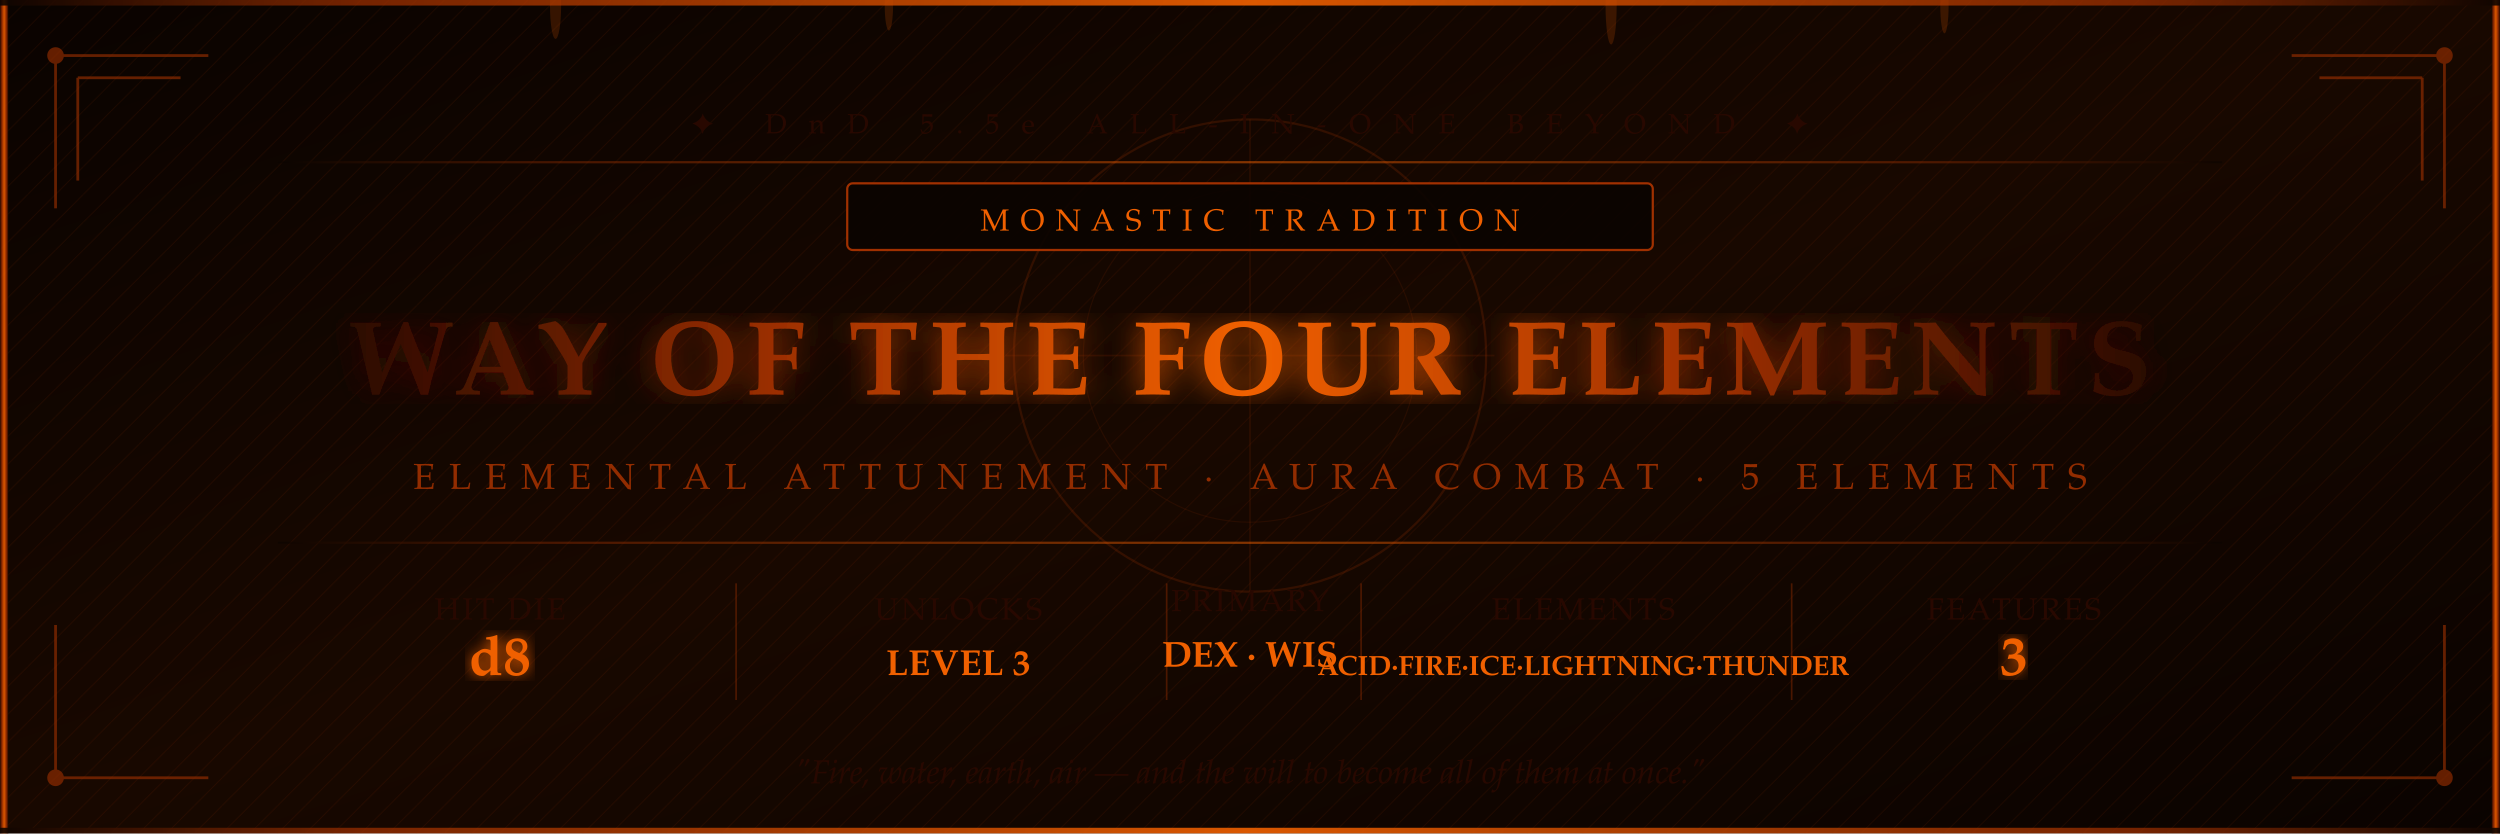
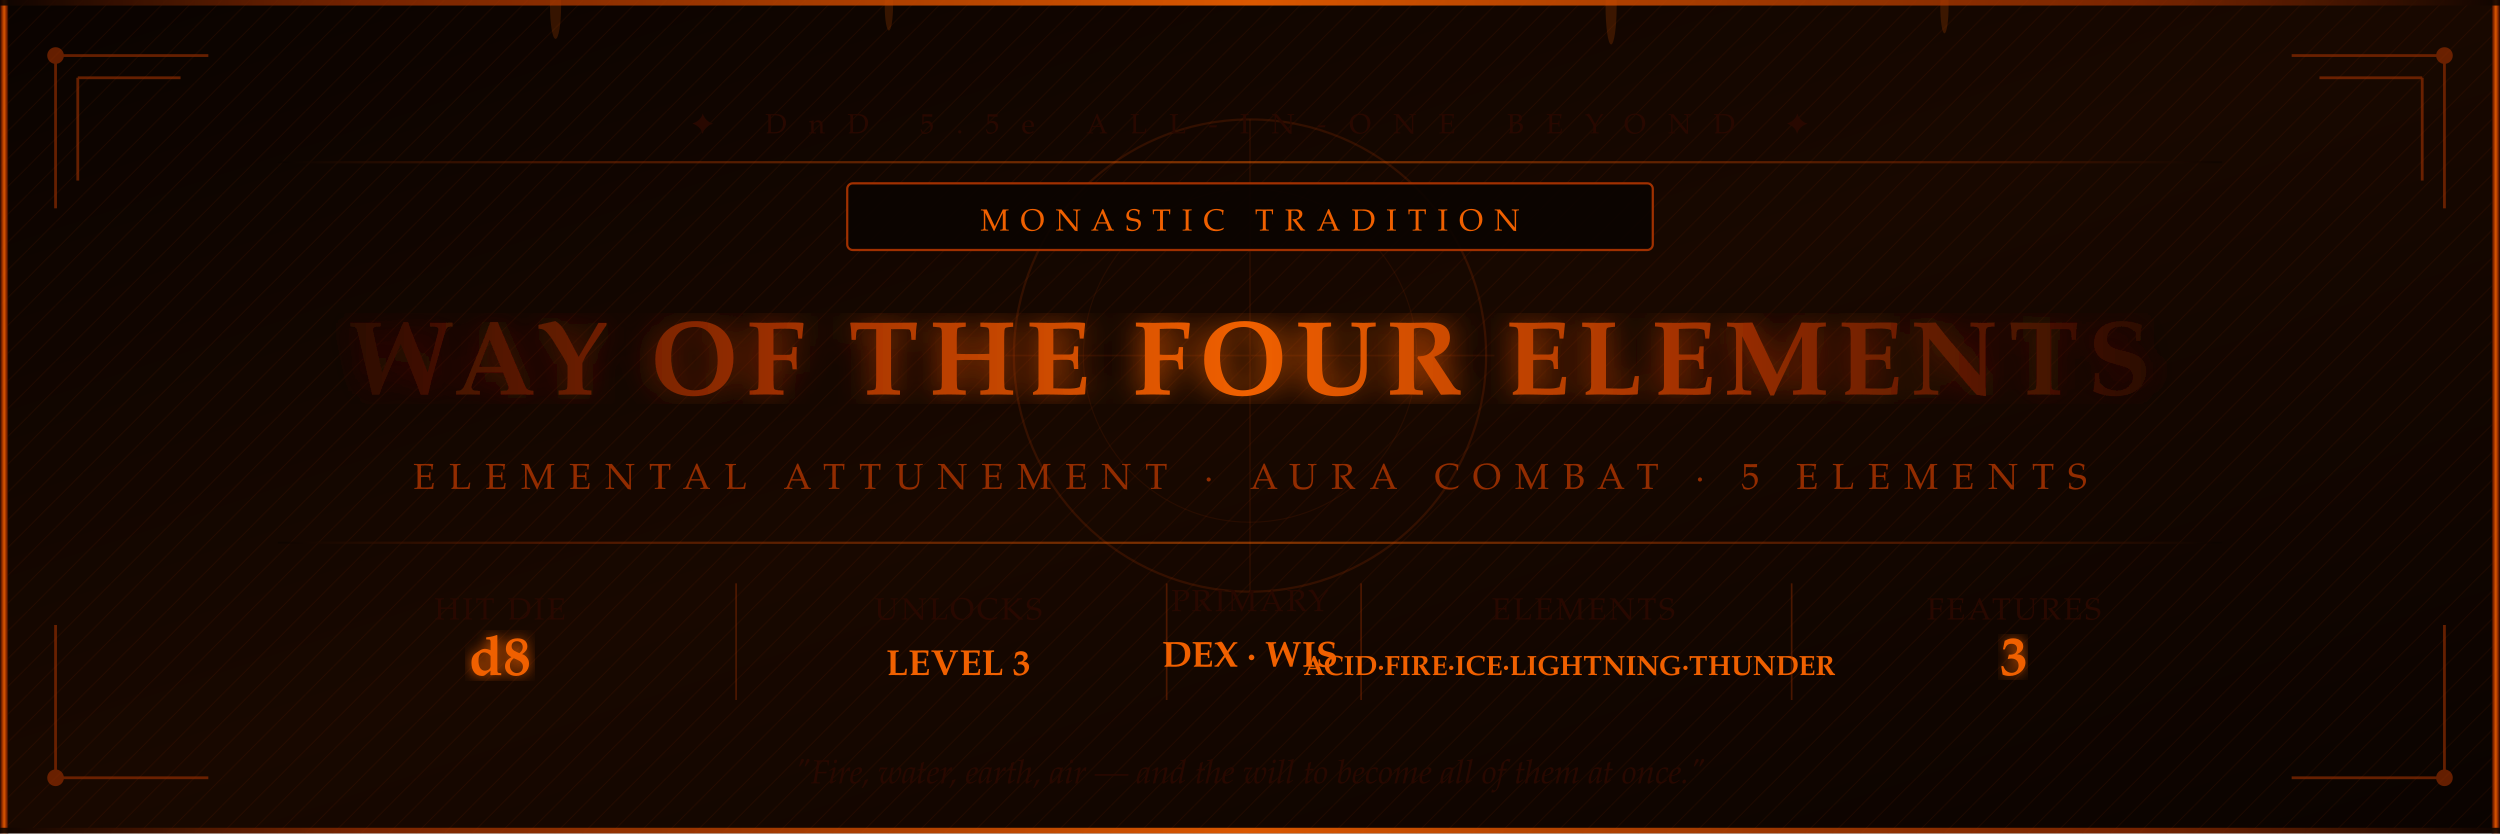
<svg xmlns="http://www.w3.org/2000/svg" width="900" height="300" viewBox="0 0 900 300">
  <defs>
    <linearGradient id="bg" x1="0%" y1="0%" x2="100%" y2="100%">
      <stop offset="0%" style="stop-color:#0a0300" />
      <stop offset="50%" style="stop-color:#180800" />
      <stop offset="100%" style="stop-color:#0a0300" />
    </linearGradient>
    <linearGradient id="lava" x1="0%" y1="0%" x2="100%" y2="0%">
      <stop offset="0%" style="stop-color:#280800" />
      <stop offset="25%" style="stop-color:#a03000" />
      <stop offset="50%" style="stop-color:#f06000" />
      <stop offset="75%" style="stop-color:#a03000" />
      <stop offset="100%" style="stop-color:#280800" />
    </linearGradient>
    <linearGradient id="fade" x1="0%" y1="0%" x2="100%" y2="0%">
      <stop offset="0%" style="stop-color:#0a0300;stop-opacity:1" />
      <stop offset="15%" style="stop-color:#a03000;stop-opacity:0.8" />
      <stop offset="50%" style="stop-color:#f06000;stop-opacity:1" />
      <stop offset="85%" style="stop-color:#a03000;stop-opacity:0.8" />
      <stop offset="100%" style="stop-color:#0a0300;stop-opacity:1" />
    </linearGradient>
    <filter id="glow">
      <feGaussianBlur stdDeviation="6" result="blur" />
      <feMerge>
        <feMergeNode in="blur" />
        <feMergeNode in="SourceGraphic" />
      </feMerge>
    </filter>
    <filter id="glow-soft">
      <feGaussianBlur stdDeviation="2.5" result="blur" />
      <feMerge>
        <feMergeNode in="blur" />
        <feMergeNode in="SourceGraphic" />
      </feMerge>
    </filter>
    <pattern id="hatch" width="10" height="10" patternUnits="userSpaceOnUse">
      <path d="M0,10 L10,0" stroke="#a03000" stroke-width="0.25" opacity="0.15" />
    </pattern>
  </defs>
  <rect width="900" height="300" fill="url(#bg)" />
  <rect width="900" height="300" fill="url(#hatch)" />
  <circle cx="450" cy="128" r="85" fill="none" stroke="#a03000" stroke-width="0.8" opacity="0.22" />
  <circle cx="450" cy="128" r="60" fill="none" stroke="#a03000" stroke-width="0.4" opacity="0.13" />
  <g stroke="#a03000" stroke-width="0.6" opacity="0.15">
    <line x1="362" y1="128" x2="538" y2="128" />
    <line x1="450" y1="43" x2="450" y2="213" />
  </g>
  <g fill="#f06000" opacity="0.18">
    <ellipse cx="200" cy="2" rx="2" ry="12" />
    <ellipse cx="320" cy="2" rx="1.5" ry="9" />
    <ellipse cx="580" cy="2" rx="2" ry="14" />
    <ellipse cx="700" cy="2" rx="1.5" ry="10" />
  </g>
  <rect x="0" y="0" width="3" height="300" fill="url(#lava)" opacity="0.9" />
  <rect x="897" y="0" width="3" height="300" fill="url(#lava)" opacity="0.9" />
  <rect x="0" y="0" width="900" height="2" fill="url(#fade)" opacity="0.9" />
  <rect x="0" y="298" width="900" height="2" fill="url(#fade)" opacity="0.9" />
  <g stroke="#a03000" stroke-width="1" fill="none" opacity="0.6">
    <path d="M20,20 L75,20 M20,20 L20,75" />
    <path d="M28,28 L65,28 M28,28 L28,65" />
    <circle cx="20" cy="20" r="3" fill="#a03000" stroke="none" />
    <path d="M880,20 L825,20 M880,20 L880,75" />
    <path d="M872,28 L835,28 M872,28 L872,65" />
    <circle cx="880" cy="20" r="3" fill="#a03000" stroke="none" />
    <path d="M20,280 L75,280 M20,280 L20,225" />
    <circle cx="20" cy="280" r="3" fill="#a03000" stroke="none" />
    <path d="M880,280 L825,280 M880,280 L880,225" />
    <circle cx="880" cy="280" r="3" fill="#a03000" stroke="none" />
  </g>
  <rect x="100" y="58" width="700" height="0.8" fill="url(#fade)" opacity="0.5" />
  <text x="450" y="48" text-anchor="middle" font-family="'Palatino Linotype', Palatino, Georgia, serif" font-size="10" fill="#280800" letter-spacing="8">✦ DnD 5.5e ALL-IN-ONE BEYOND ✦</text>
  <rect x="305" y="66" width="290" height="24" rx="2" fill="#0a0300" opacity="0.9" />
  <rect x="305" y="66" width="290" height="24" rx="2" fill="none" stroke="#a03000" stroke-width="0.8" />
  <text x="450" y="83" text-anchor="middle" font-family="'Palatino Linotype', Palatino, Georgia, serif" font-size="11" fill="#f06000" letter-spacing="4">MONASTIC TRADITION</text>
  <text x="450" y="142" text-anchor="middle" font-family="'Palatino Linotype', Palatino, Georgia, serif" font-size="38" font-weight="bold" fill="url(#lava)" filter="url(#glow)" letter-spacing="3">WAY OF THE FOUR ELEMENTS</text>
  <text x="450" y="176" text-anchor="middle" font-family="'Palatino Linotype', Palatino, Georgia, serif" font-size="13" fill="#a03000" letter-spacing="5" opacity="0.9">ELEMENTAL ATTUNEMENT · AURA COMBAT · 5 ELEMENTS</text>
  <rect x="100" y="195" width="700" height="0.8" fill="url(#fade)" opacity="0.5" />
  <g font-family="'Palatino Linotype', Palatino, Georgia, serif" fill="#280800">
    <text x="180" y="223" text-anchor="middle" font-size="11" letter-spacing="1">HIT DIE</text>
    <text x="180" y="243" text-anchor="middle" font-size="20" font-weight="bold" fill="#f06000" filter="url(#glow-soft)">d8</text>
    <line x1="265" y1="210" x2="265" y2="252" stroke="#a03000" stroke-width="0.6" opacity="0.4" />
    <text x="345" y="223" text-anchor="middle" font-size="11" letter-spacing="1">UNLOCKS</text>
    <text x="345" y="243" text-anchor="middle" font-size="13" font-weight="bold" fill="#f06000">LEVEL 3</text>
    <line x1="420" y1="210" x2="420" y2="252" stroke="#a03000" stroke-width="0.6" opacity="0.4" />
    <text x="450" y="220" text-anchor="middle" font-size="11" letter-spacing="1">PRIMARY</text>
    <text x="450" y="240" text-anchor="middle" font-size="13" font-weight="bold" fill="#f06000">DEX · WIS</text>
    <line x1="490" y1="210" x2="490" y2="252" stroke="#a03000" stroke-width="0.6" opacity="0.4" />
    <text x="570" y="223" text-anchor="middle" font-size="11" letter-spacing="1">ELEMENTS</text>
-     <text x="570" y="243" text-anchor="middle" font-size="10" font-weight="bold" fill="#f06000">ACID·FIRE·ICE·LIGHTNING·THUNDER</text>
+     <text x="565" y="243" text-anchor="middle" font-size="10" font-weight="bold" fill="#f06000">ACID·FIRE·ICE·LIGHTNING·THUNDER</text>
    <line x1="645" y1="210" x2="645" y2="252" stroke="#a03000" stroke-width="0.6" opacity="0.4" />
    <text x="725" y="223" text-anchor="middle" font-size="11" letter-spacing="1">FEATURES</text>
    <text x="725" y="243" text-anchor="middle" font-size="20" font-weight="bold" fill="#f06000" filter="url(#glow-soft)">3</text>
  </g>
  <text x="450" y="282" text-anchor="middle" font-family="'Palatino Linotype', Palatino, Georgia, serif" font-size="12" fill="#280800" font-style="italic">
    "Fire, water, earth, air — and the will to become all of them at once."
  </text>
</svg>
